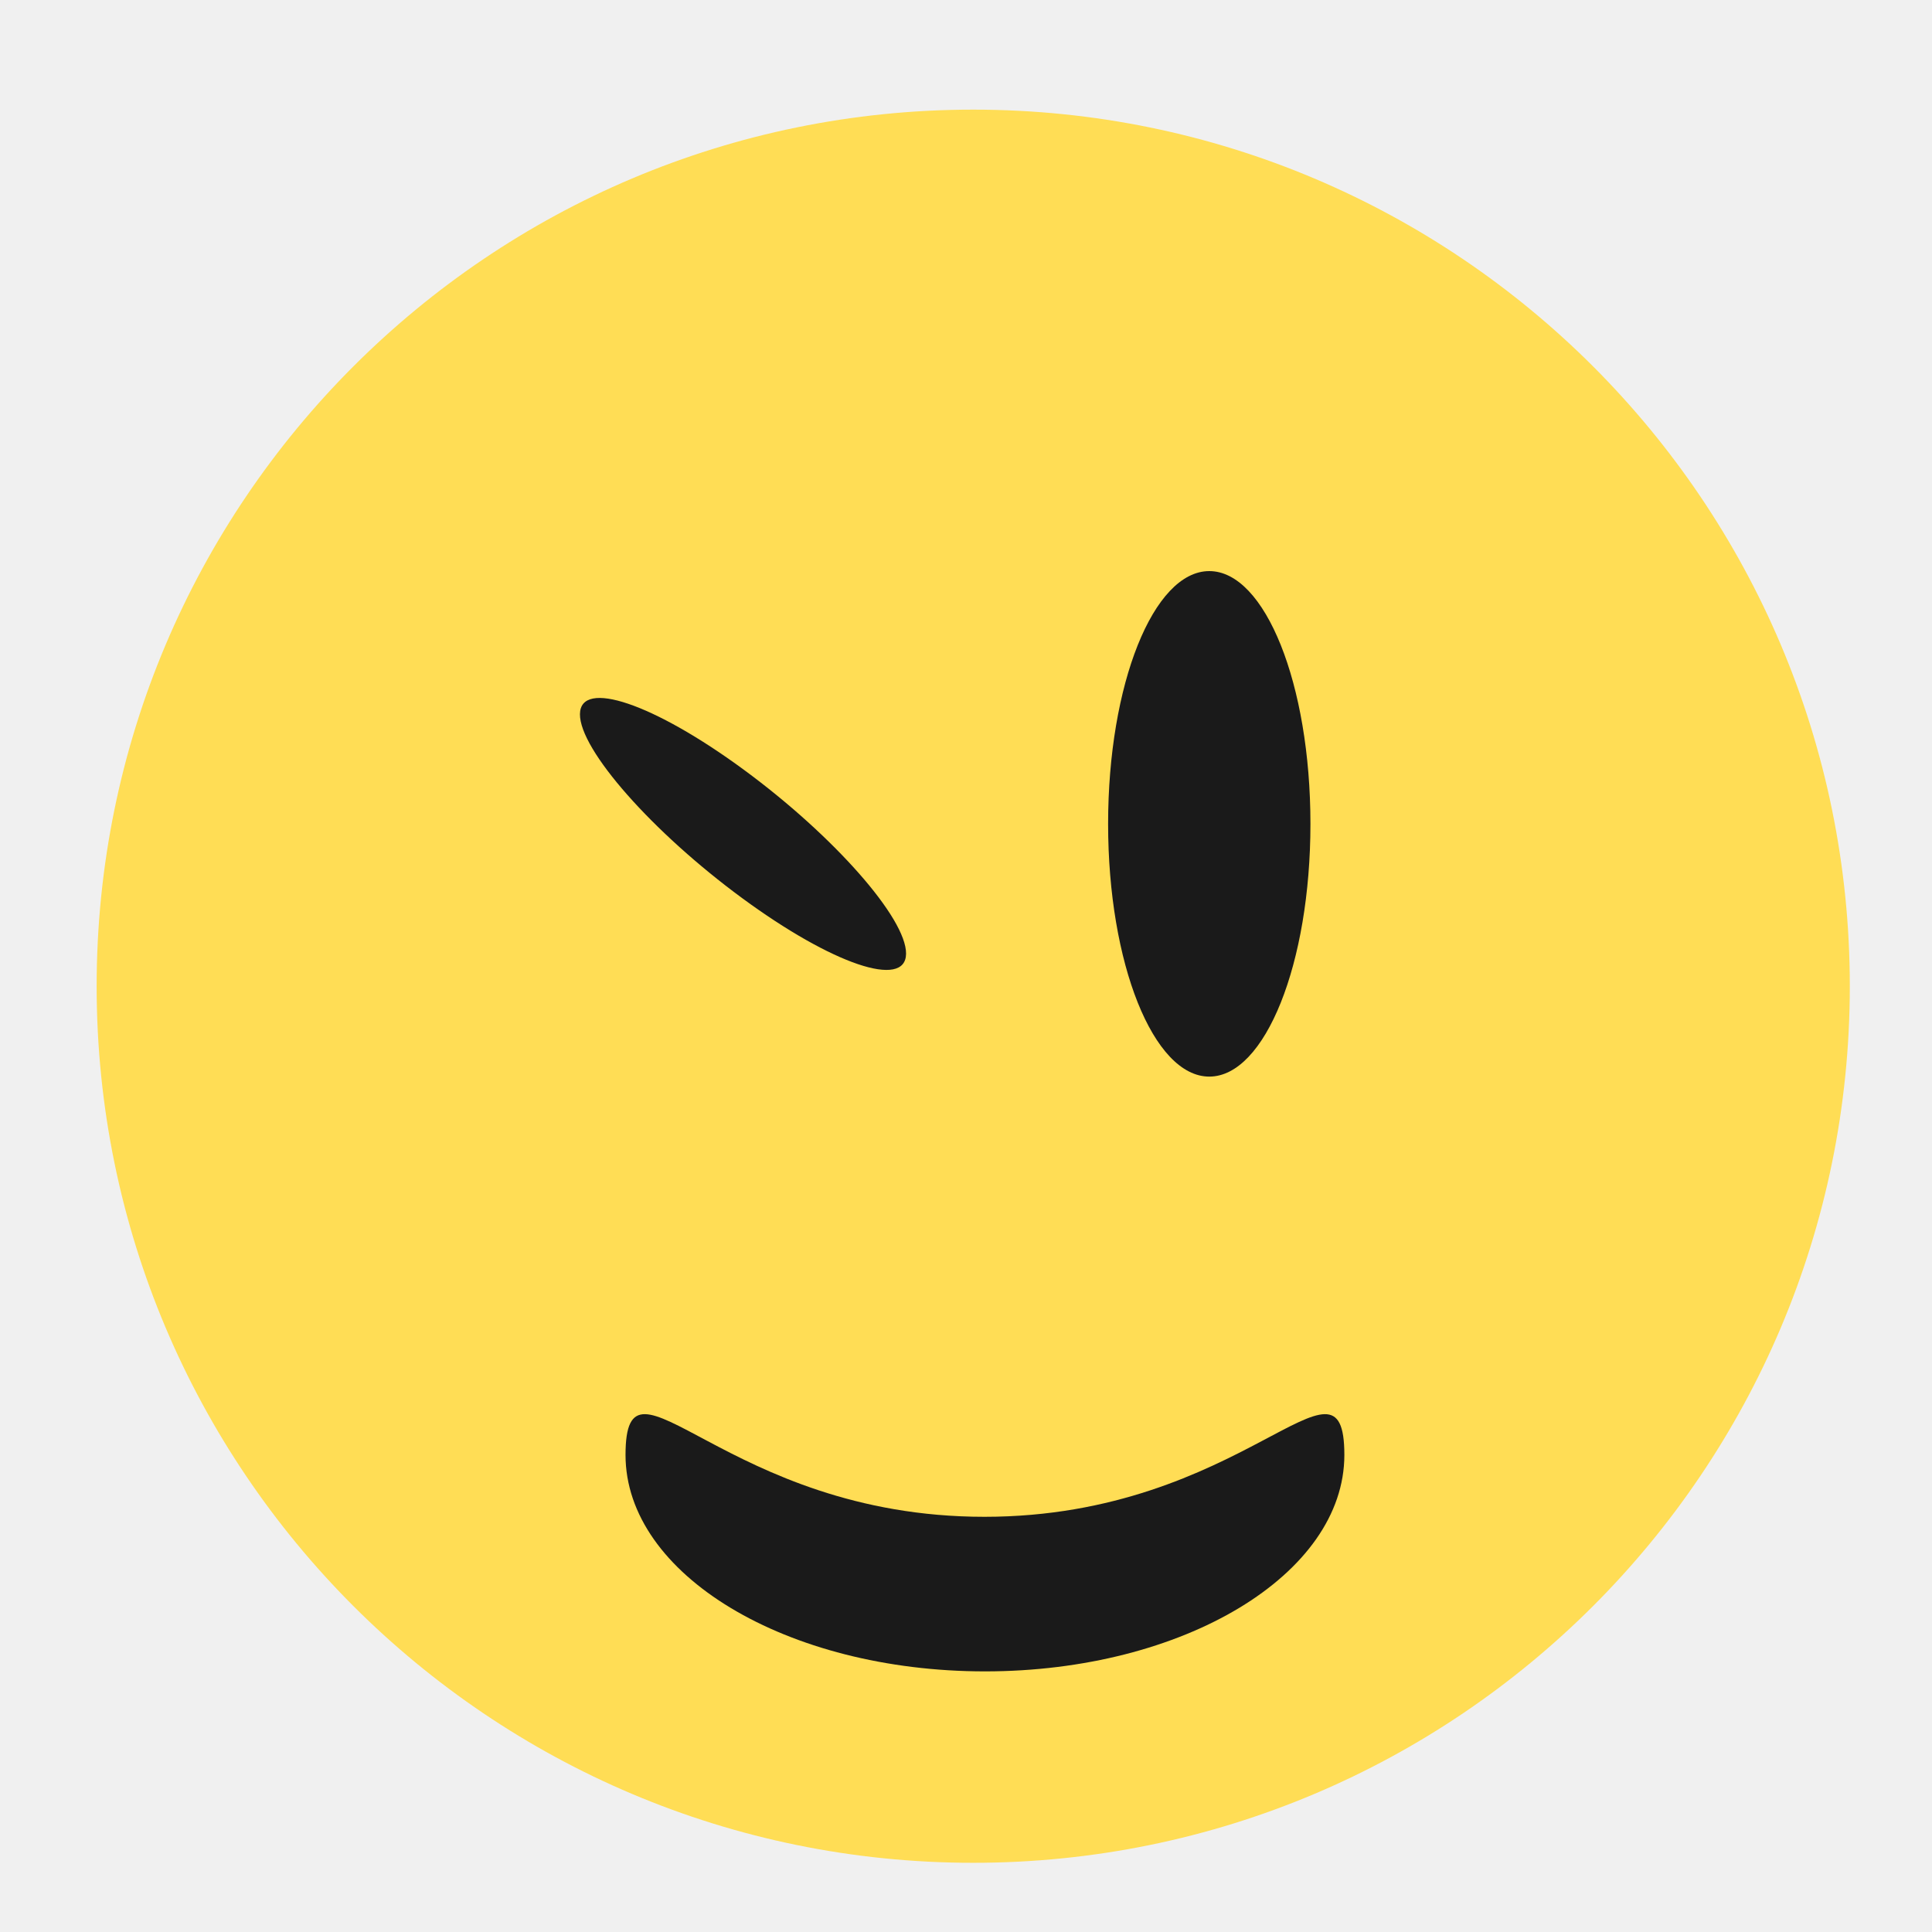
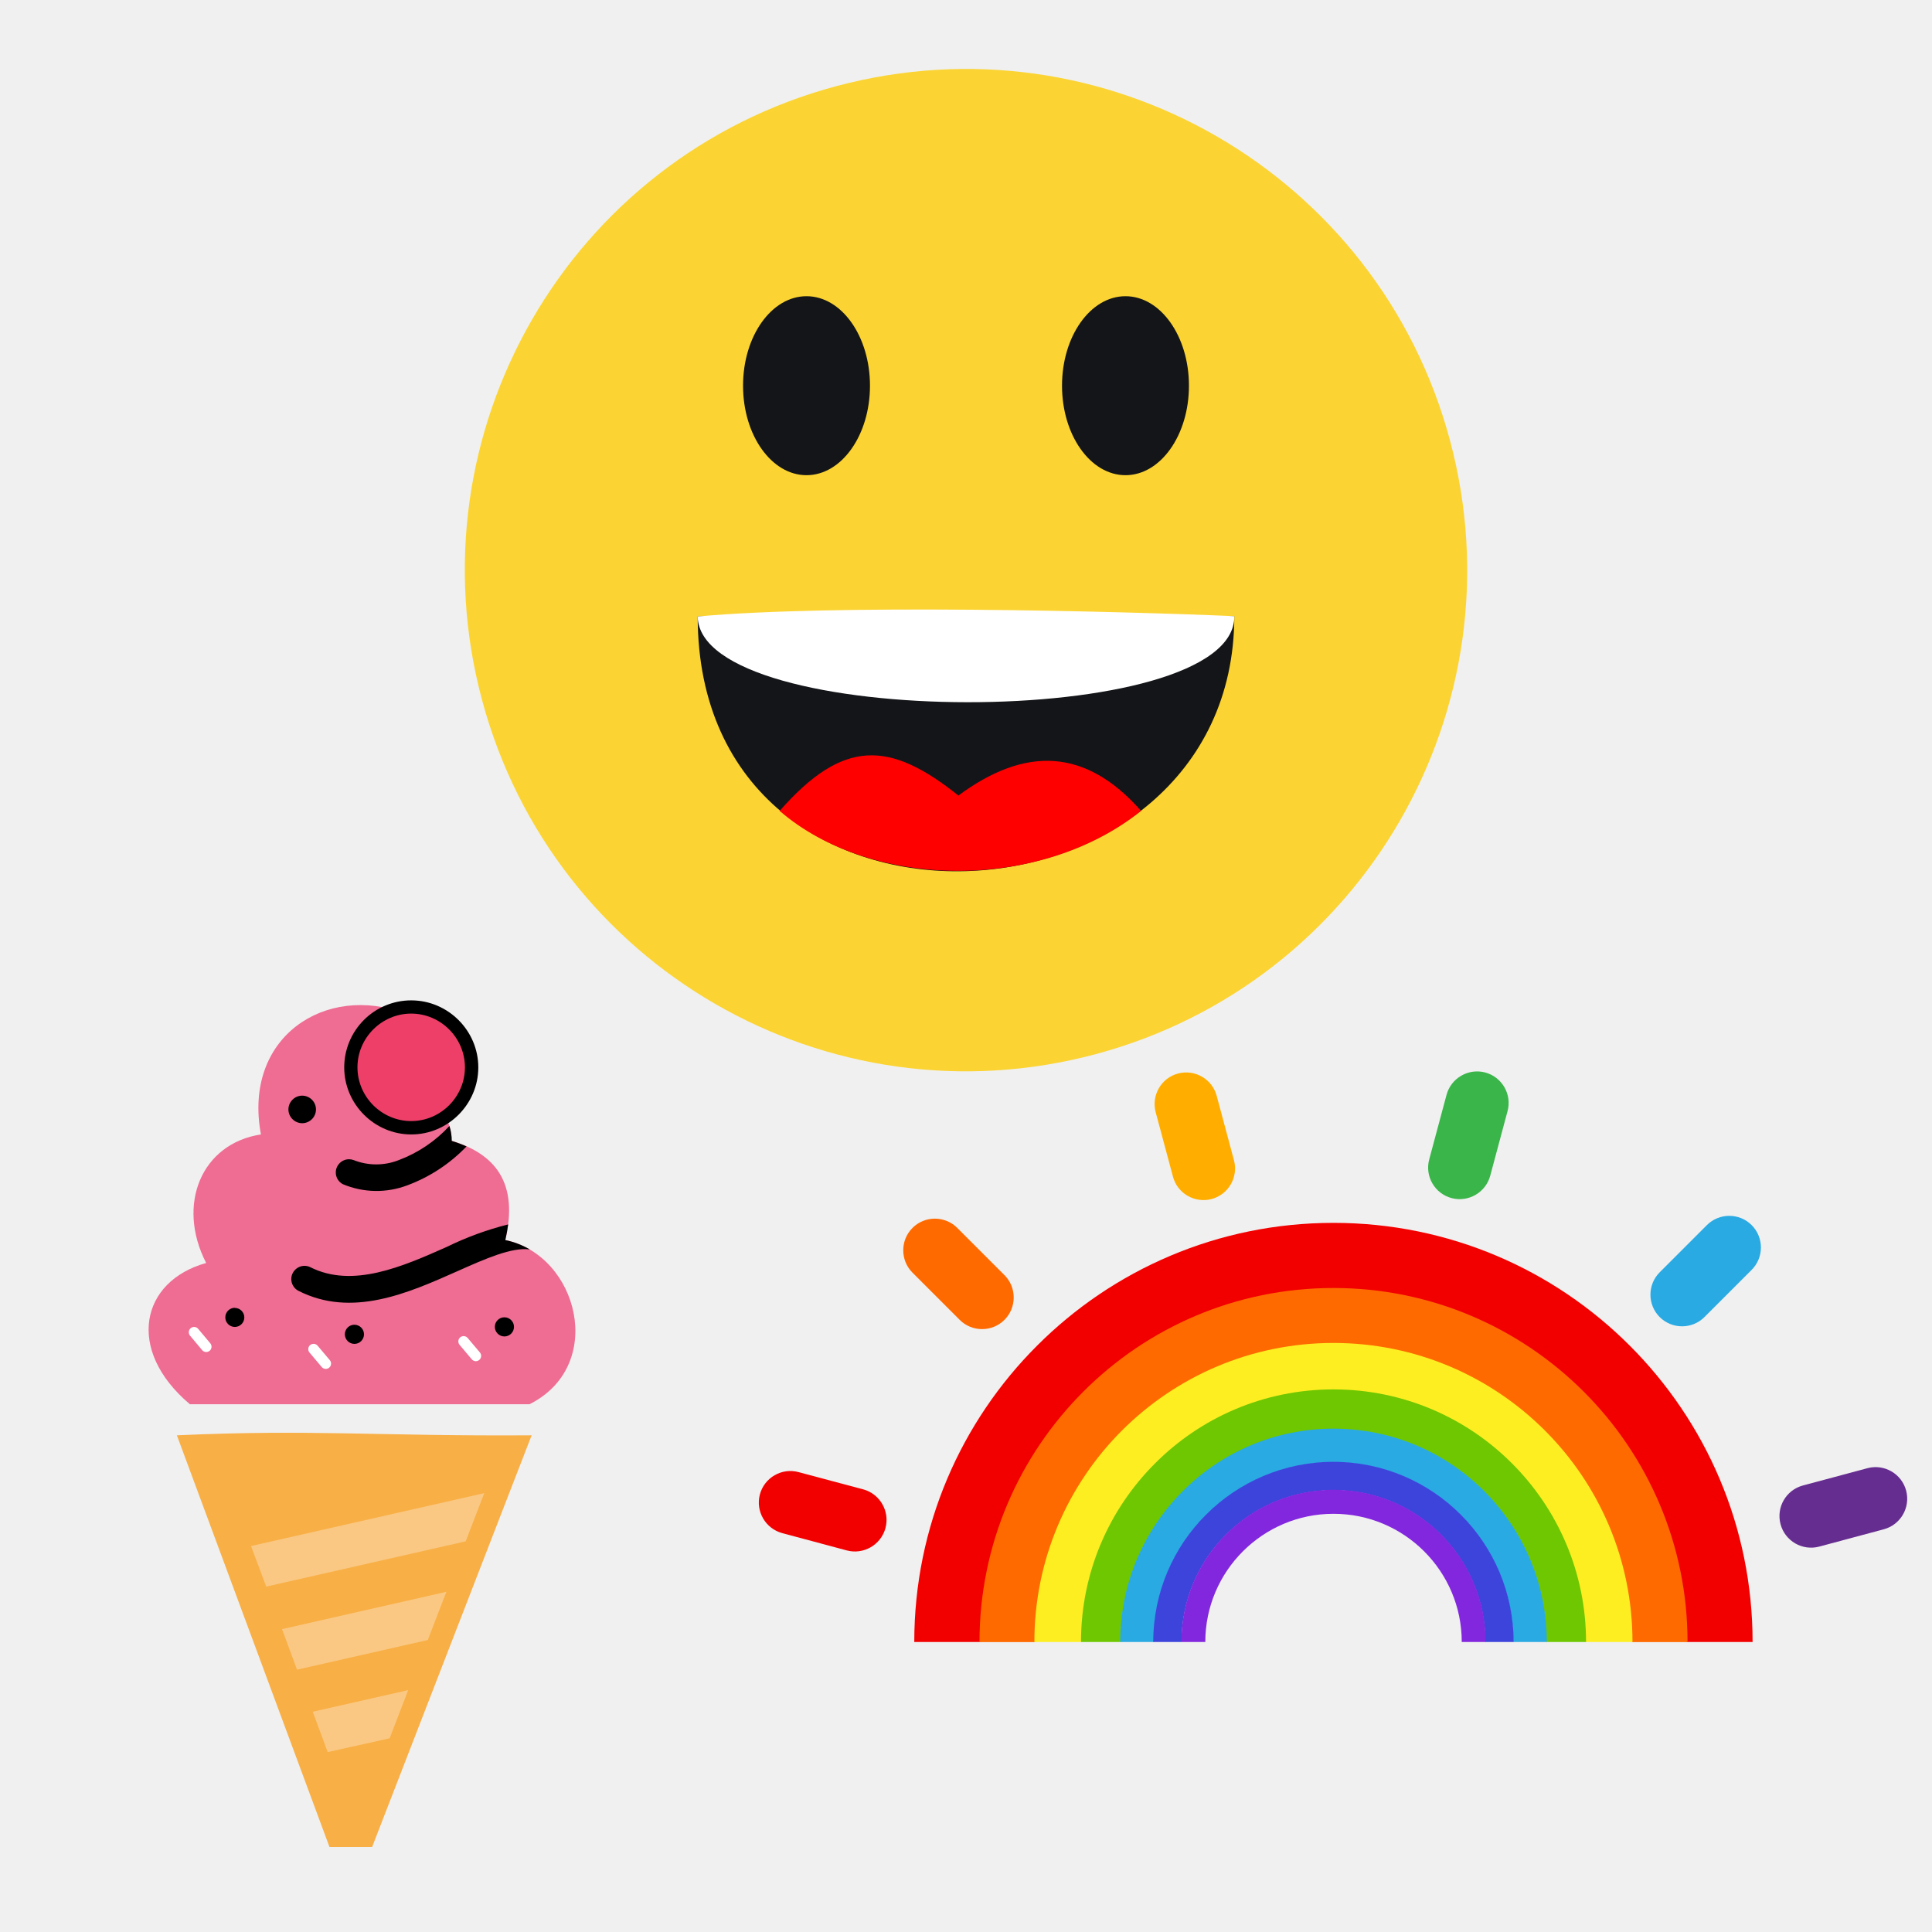
- <svg xmlns="http://www.w3.org/2000/svg" width="512" height="512" viewBox="0 0 512 512" version="1.1" id="svg5">
-   <defs id="defs2" />
-   <g id="layer1">
-     <circle style="fill:#ffdd55;stroke-width:1.152" id="path53" cx="257.916" cy="261.359" r="232.303" />
-     <ellipse style="fill:#1a1a1a;stroke-width:0.775" id="path179" cx="320.47" cy="218.328" rx="26.81" ry="66.982" />
-     <ellipse style="fill:#1a1a1a;stroke-width:1.151" id="path283" cx="-75.771" cy="245.308" rx="17.044" ry="53.62" transform="matrix(0.01039199,-0.999946,0.8058942,0.5920596,0,0)" />
-     <path id="path514" style="fill:#1a1a1a" d="m 356.269,385.571 c 0,31.68 -42.645,57.361 -95.249,57.361 -52.605,0 -95.249,-25.681 -95.249,-57.361 0,-31.68 26.249,16.397 95.118,16.397 68.87,0 95.38,-48.076 95.38,-16.397 z" />
+ <svg xmlns="http://www.w3.org/2000/svg" width="100%" height="100%" viewBox="0 0 512 512" version="1.1" xml:space="preserve" style="fill-rule:evenodd;clip-rule:evenodd;stroke-linecap:round;stroke-linejoin:round;">
+   <g id="rainbow.svg" transform="matrix(2.47673,0,0,2.47673,353.249,359.537)">
+     <g transform="matrix(1,0,0,1,-61.44,-30.53)">
+       <clipPath id="_clip1">
+         <rect x="0" y="0" width="122.88" height="61.06" />
+       </clipPath>
+       <g clip-path="url(#_clip1)">
+         <g>
+           <path d="M61.49,16.21C73.88,16.21 85.09,21.23 93.2,29.35C101.32,37.47 106.34,48.68 106.34,61.06L99.28,61.06C99.28,50.62 95.05,41.17 88.21,34.34C81.37,27.5 71.92,23.27 61.49,23.27C51.05,23.27 41.6,27.5 34.77,34.34C27.93,41.17 23.7,50.62 23.7,61.06L16.64,61.06C16.64,48.67 21.66,37.46 29.78,29.35C37.89,21.23 49.11,16.21 61.49,16.21Z" style="fill:rgb(242,0,0);fill-rule:nonzero;" />
+           <path d="M61.49,23.18C71.95,23.18 81.42,27.42 88.28,34.28C95.14,41.14 99.38,50.61 99.38,61.07L93.42,61.07C93.42,52.26 89.85,44.27 84.07,38.5C78.29,32.72 70.31,29.15 61.5,29.15C52.69,29.15 44.7,32.72 38.93,38.5C33.15,44.28 29.58,52.26 29.58,61.07L23.62,61.07C23.62,50.61 27.86,41.14 34.72,34.28C41.56,27.42 51.03,23.18 61.49,23.18Z" style="fill:rgb(255,106,0);fill-rule:nonzero;" />
+           <path d="M61.49,29.06C70.33,29.06 78.33,32.64 84.12,38.43C89.91,44.22 93.49,52.22 93.49,61.06L88.46,61.06C88.46,53.61 85.44,46.87 80.56,41.99C75.68,37.11 68.94,34.09 61.49,34.09C54.04,34.09 47.3,37.11 42.42,41.99C37.54,46.87 34.52,53.61 34.52,61.06L29.49,61.06C29.49,52.22 33.07,44.22 38.86,38.43C44.66,32.64 52.66,29.06 61.49,29.06Z" style="fill:rgb(253,238,33);fill-rule:nonzero;" />
+           <path d="M61.49,34.03C68.95,34.03 75.71,37.05 80.6,41.95C85.49,46.84 88.52,53.6 88.52,61.06L84.27,61.06C84.27,54.77 81.72,49.08 77.6,44.96C73.48,40.84 67.79,38.29 61.5,38.29C55.21,38.29 49.52,40.84 45.4,44.96C41.28,49.08 38.73,54.77 38.73,61.06L34.48,61.06C34.48,53.6 37.5,46.84 42.4,41.95C47.27,37.06 54.03,34.03 61.49,34.03Z" style="fill:rgb(110,199,0);fill-rule:nonzero;" />
+           <path d="M61.49,38.23C67.79,38.23 73.5,40.78 77.63,44.92C81.76,49.05 84.32,54.76 84.32,61.06L80.73,61.06C80.73,55.75 78.58,50.94 75.1,47.46C71.62,43.98 66.81,41.83 61.5,41.83C56.19,41.83 51.38,43.98 47.9,47.46C44.42,50.94 42.27,55.75 42.27,61.06L38.68,61.06C38.68,54.76 41.23,49.05 45.37,44.92C49.48,40.79 55.19,38.23 61.49,38.23Z" style="fill:rgb(41,170,227);fill-rule:nonzero;" />
+           <path d="M61.49,41.78C66.81,41.78 71.63,43.94 75.12,47.43C78.61,50.92 80.77,55.74 80.77,61.06L77.74,61.06C77.74,56.57 75.92,52.51 72.98,49.57C70.04,46.63 65.98,44.81 61.49,44.81C57,44.81 52.94,46.63 50,49.57C47.06,52.51 45.24,56.57 45.24,61.06L42.21,61.06C42.21,55.74 44.37,50.91 47.86,47.43C51.35,43.94 56.17,41.78 61.49,41.78Z" style="fill:rgb(61,68,219);fill-rule:nonzero;" />
+           <path d="M61.49,44.77C65.99,44.77 70.06,46.59 73.01,49.54C75.96,52.49 77.78,56.56 77.78,61.06L75.22,61.06C75.22,57.27 73.68,53.84 71.2,51.36C68.72,48.88 65.29,47.34 61.5,47.34C57.71,47.34 54.28,48.88 51.8,51.36C49.32,53.84 47.78,57.27 47.78,61.06L45.22,61.06C45.22,56.56 47.04,52.49 49.99,49.54C52.92,46.6 56.99,44.77 61.49,44.77Z" style="fill:rgb(131,39,222);fill-rule:nonzero;" />
+           <path d="M11.16,44.72C12.96,45.2 14.04,47.06 13.56,48.86C13.08,50.66 11.22,51.74 9.42,51.26L2.52,49.41C0.72,48.93 -0.36,47.07 0.12,45.27C0.6,43.47 2.46,42.39 4.26,42.88L11.16,44.72Z" style="fill:rgb(242,0,0);fill-rule:nonzero;" />
+           <path d="M26.29,21.8C27.61,23.12 27.61,25.27 26.29,26.59C24.97,27.91 22.82,27.91 21.5,26.59L16.45,21.54C15.13,20.22 15.13,18.07 16.45,16.75C17.77,15.43 19.92,15.43 21.24,16.75L26.29,21.8Z" style="fill:rgb(255,106,0);fill-rule:nonzero;" />
+           <path d="M50.85,9.52C51.33,11.32 50.26,13.18 48.46,13.66C46.66,14.14 44.8,13.07 44.32,11.27L42.47,4.37C41.99,2.57 43.06,0.71 44.86,0.23C46.66,-0.25 48.52,0.82 49,2.62L50.85,9.52Z" style="fill:rgb(255,174,0);fill-rule:nonzero;" />
+           <path d="M78.27,11.16C77.79,12.96 75.93,14.04 74.13,13.56C72.33,13.08 71.25,11.22 71.74,9.42L73.59,2.52C74.07,0.72 75.93,-0.36 77.73,0.12C79.53,0.6 80.61,2.46 80.12,4.26L78.27,11.16Z" style="fill:rgb(58,181,74);fill-rule:nonzero;" />
+           <path d="M101.19,26.29C99.87,27.61 97.72,27.61 96.4,26.29C95.08,24.97 95.08,22.82 96.4,21.5L101.45,16.45C102.77,15.13 104.92,15.13 106.24,16.45C107.56,17.77 107.56,19.92 106.24,21.24L101.19,26.29Z" style="fill:rgb(41,170,227);fill-rule:nonzero;" />
+           <path d="M113.47,50.85C111.67,51.33 109.81,50.26 109.33,48.45C108.85,46.65 109.92,44.79 111.73,44.31L118.63,42.46C120.43,41.98 122.29,43.05 122.77,44.86C123.25,46.66 122.18,48.52 120.37,49L113.47,50.85Z" style="fill:rgb(102,45,145);fill-rule:nonzero;" />
+         </g>
+       </g>
+     </g>
+   </g>
+   <g id="laugh.svg" transform="matrix(2.1619,0,0,2.1619,256,151.095)">
+     <g transform="matrix(1,0,0,1,-61.44,-61.44)">
+       <g>
+         <path d="M45.54,2.11C78.31,-6.67 111.99,12.78 120.77,45.54C129.55,78.31 110.1,111.99 77.34,120.77C44.57,129.55 10.89,110.1 2.11,77.34C-6.67,44.57 12.77,10.89 45.54,2.11Z" style="fill:rgb(251,212,51);" />
+         <path d="M41.89,27.86C46.19,27.86 49.67,32.77 49.67,38.83C49.67,44.89 46.19,49.8 41.89,49.8C37.59,49.8 34.11,44.89 34.11,38.83C34.11,32.77 37.59,27.86 41.89,27.86ZM28.55,67.12C45.23,66.6 79.56,67.41 94.33,67.08C94.33,106.85 28.55,110.65 28.55,67.12ZM80.99,27.86C85.29,27.86 88.77,32.77 88.77,38.83C88.77,44.89 85.29,49.8 80.99,49.8C76.69,49.8 73.21,44.89 73.21,38.83C73.21,32.77 76.69,27.86 80.99,27.86Z" style="fill:rgb(20,21,24);" />
+         <path d="M28.55,67.12C45.23,65.6 79.56,66.45 94.33,67.08C94.52,81.23 28.75,81.05 28.55,67.12Z" style="fill:white;" />
+         <path d="M38.6,90.95C49.71,100.56 70.44,100.94 82.9,90.95C76.12,83.24 68.72,83 60.51,89.07C52.05,82.3 46.38,82.11 38.6,90.95Z" style="fill:rgb(255,0,0);" />
+       </g>
+     </g>
+   </g>
+   <g id="ice-cream-color.svg" transform="matrix(1.82585,0,0,1.82585,95.9265,377.288)">
+     <g transform="matrix(1,0,0,1,-30.975,-61.44)">
+       <clipPath id="_clip2">
+         <rect x="0" y="0" width="61.95" height="122.88" />
+       </clipPath>
+       <g clip-path="url(#_clip2)">
+         <path d="M44,20.38C44,11.38 27.8,10.75 37.22,1.91C25.78,-2.47 13.66,5.24 16.31,19.46C7.68,20.78 4,29.62 8.36,38.12C-1.11,40.74 -3.38,50.7 6,58.62L55.29,58.62C66.49,53 62.36,37 51.78,34.79C53.73,26.47 50.32,22.3 44,20.38Z" style="fill:rgb(239,108,147);fill-rule:nonzero;" />
+         <path d="M44,20.38C44.002,19.651 43.89,18.925 43.67,18.23C41.643,20.43 39.129,22.126 36.33,23.18C34.221,24.017 31.869,24.017 29.76,23.18C29.547,23.101 29.321,23.061 29.094,23.061C28.04,23.061 27.174,23.927 27.174,24.981C27.174,25.693 27.57,26.349 28.2,26.68C31.186,27.934 34.543,27.991 37.57,26.84C40.818,25.631 43.752,23.702 46.15,21.2C45.451,20.888 44.733,20.621 44,20.4L44,20.38Z" style="fill-rule:nonzero;" />
+         <path d="M55.35,36.16C54.241,35.515 53.036,35.053 51.78,34.79C51.96,34 52.1,33.24 52.19,32.52C49.11,33.294 46.12,34.39 43.27,35.79C36.89,38.62 29.61,41.85 23.44,38.71C23.188,38.594 22.913,38.533 22.635,38.533C21.582,38.533 20.715,39.4 20.715,40.453C20.715,41.148 21.093,41.791 21.7,42.13C29.49,46.13 37.7,42.48 44.82,39.31C48.95,37.47 52.71,35.81 55.3,36.15L55.35,36.16Z" style="fill-rule:nonzero;" />
+         <path d="M26.26,122.88L4.11,63.13C23.85,62.23 33.5,63.28 55.6,63.13L32.45,122.88L26.26,122.88Z" style="fill:rgb(248,175,70);fill-rule:nonzero;" />
+         <path d="M26,109.12L23.83,103.25L37.69,100.11L34.99,107.11L25.99,109.11L26,109.12ZM21.54,97.12L19.37,91.26L43.23,85.84L40.53,92.84L21.53,97.15L21.54,97.12ZM17.09,85.12L14.87,79.2L48.73,71.52L46.03,78.52L17.03,85.1L17.09,85.12Z" style="fill:rgb(250,200,130);fill-rule:nonzero;" />
+         <path d="M38.12,0C38.123,-0 38.127,-0 38.13,-0C43.468,-0 47.86,4.392 47.86,9.73C47.86,15.068 43.468,19.46 38.13,19.46C32.793,19.46 28.4,15.068 28.4,9.73C28.4,7.151 29.426,4.674 31.25,2.85C33.069,1.025 35.543,-0.002 38.12,0Z" style="fill-rule:nonzero;" />
+         <path d="M38.12,1.92C42.399,1.92 45.92,5.441 45.92,9.72C45.92,13.999 42.399,17.52 38.12,17.52C33.841,17.52 30.32,13.999 30.32,9.72C30.32,5.441 33.841,1.92 38.12,1.92Z" style="fill:rgb(238,63,105);fill-rule:nonzero;" />
+         <path d="M22.3,13.83C23.397,13.83 24.3,14.733 24.3,15.83C24.3,16.927 23.397,17.83 22.3,17.83C21.203,17.83 20.3,16.927 20.3,15.83C20.3,14.733 21.203,13.83 22.3,13.83Z" style="fill-rule:nonzero;" />
+         <path d="M29.87,47.08L29.88,47.08C30.643,47.08 31.27,47.707 31.27,48.47C31.27,49.232 30.643,49.86 29.88,49.86C29.117,49.86 28.49,49.233 28.49,48.47C28.49,48.467 28.49,48.463 28.49,48.46C28.49,47.703 29.113,47.08 29.87,47.08Z" style="fill-rule:nonzero;" />
+         <path d="M23.95,50.62L25.72,52.72" style="fill:none;fill-rule:nonzero;stroke:white;stroke-width:1.54px;" />
+         <path d="M51.65,46C52.413,46 53.04,46.627 53.04,47.39C53.04,48.153 52.412,48.78 51.65,48.78C50.887,48.78 50.26,48.153 50.26,47.39L50.26,47.38C50.26,46.623 50.883,46 51.64,46C51.643,46 51.647,46 51.65,46Z" style="fill-rule:nonzero;" />
+         <path d="M45.73,49.5L47.5,51.6" style="fill:none;fill-rule:nonzero;stroke:white;stroke-width:1.54px;" />
+         <path d="M12.52,44.64C13.277,44.64 13.9,45.263 13.9,46.02C13.9,46.777 13.277,47.4 12.52,47.4C11.763,47.4 11.14,46.777 11.14,46.02C11.14,46.013 11.14,46.007 11.14,46C11.14,45.243 11.763,44.62 12.52,44.62L12.52,44.64Z" style="fill-rule:nonzero;" />
+         <path d="M6.61,48.17L8.37,50.27" style="fill:none;fill-rule:nonzero;stroke:white;stroke-width:1.54px;" />
+       </g>
+     </g>
  </g>
</svg>
